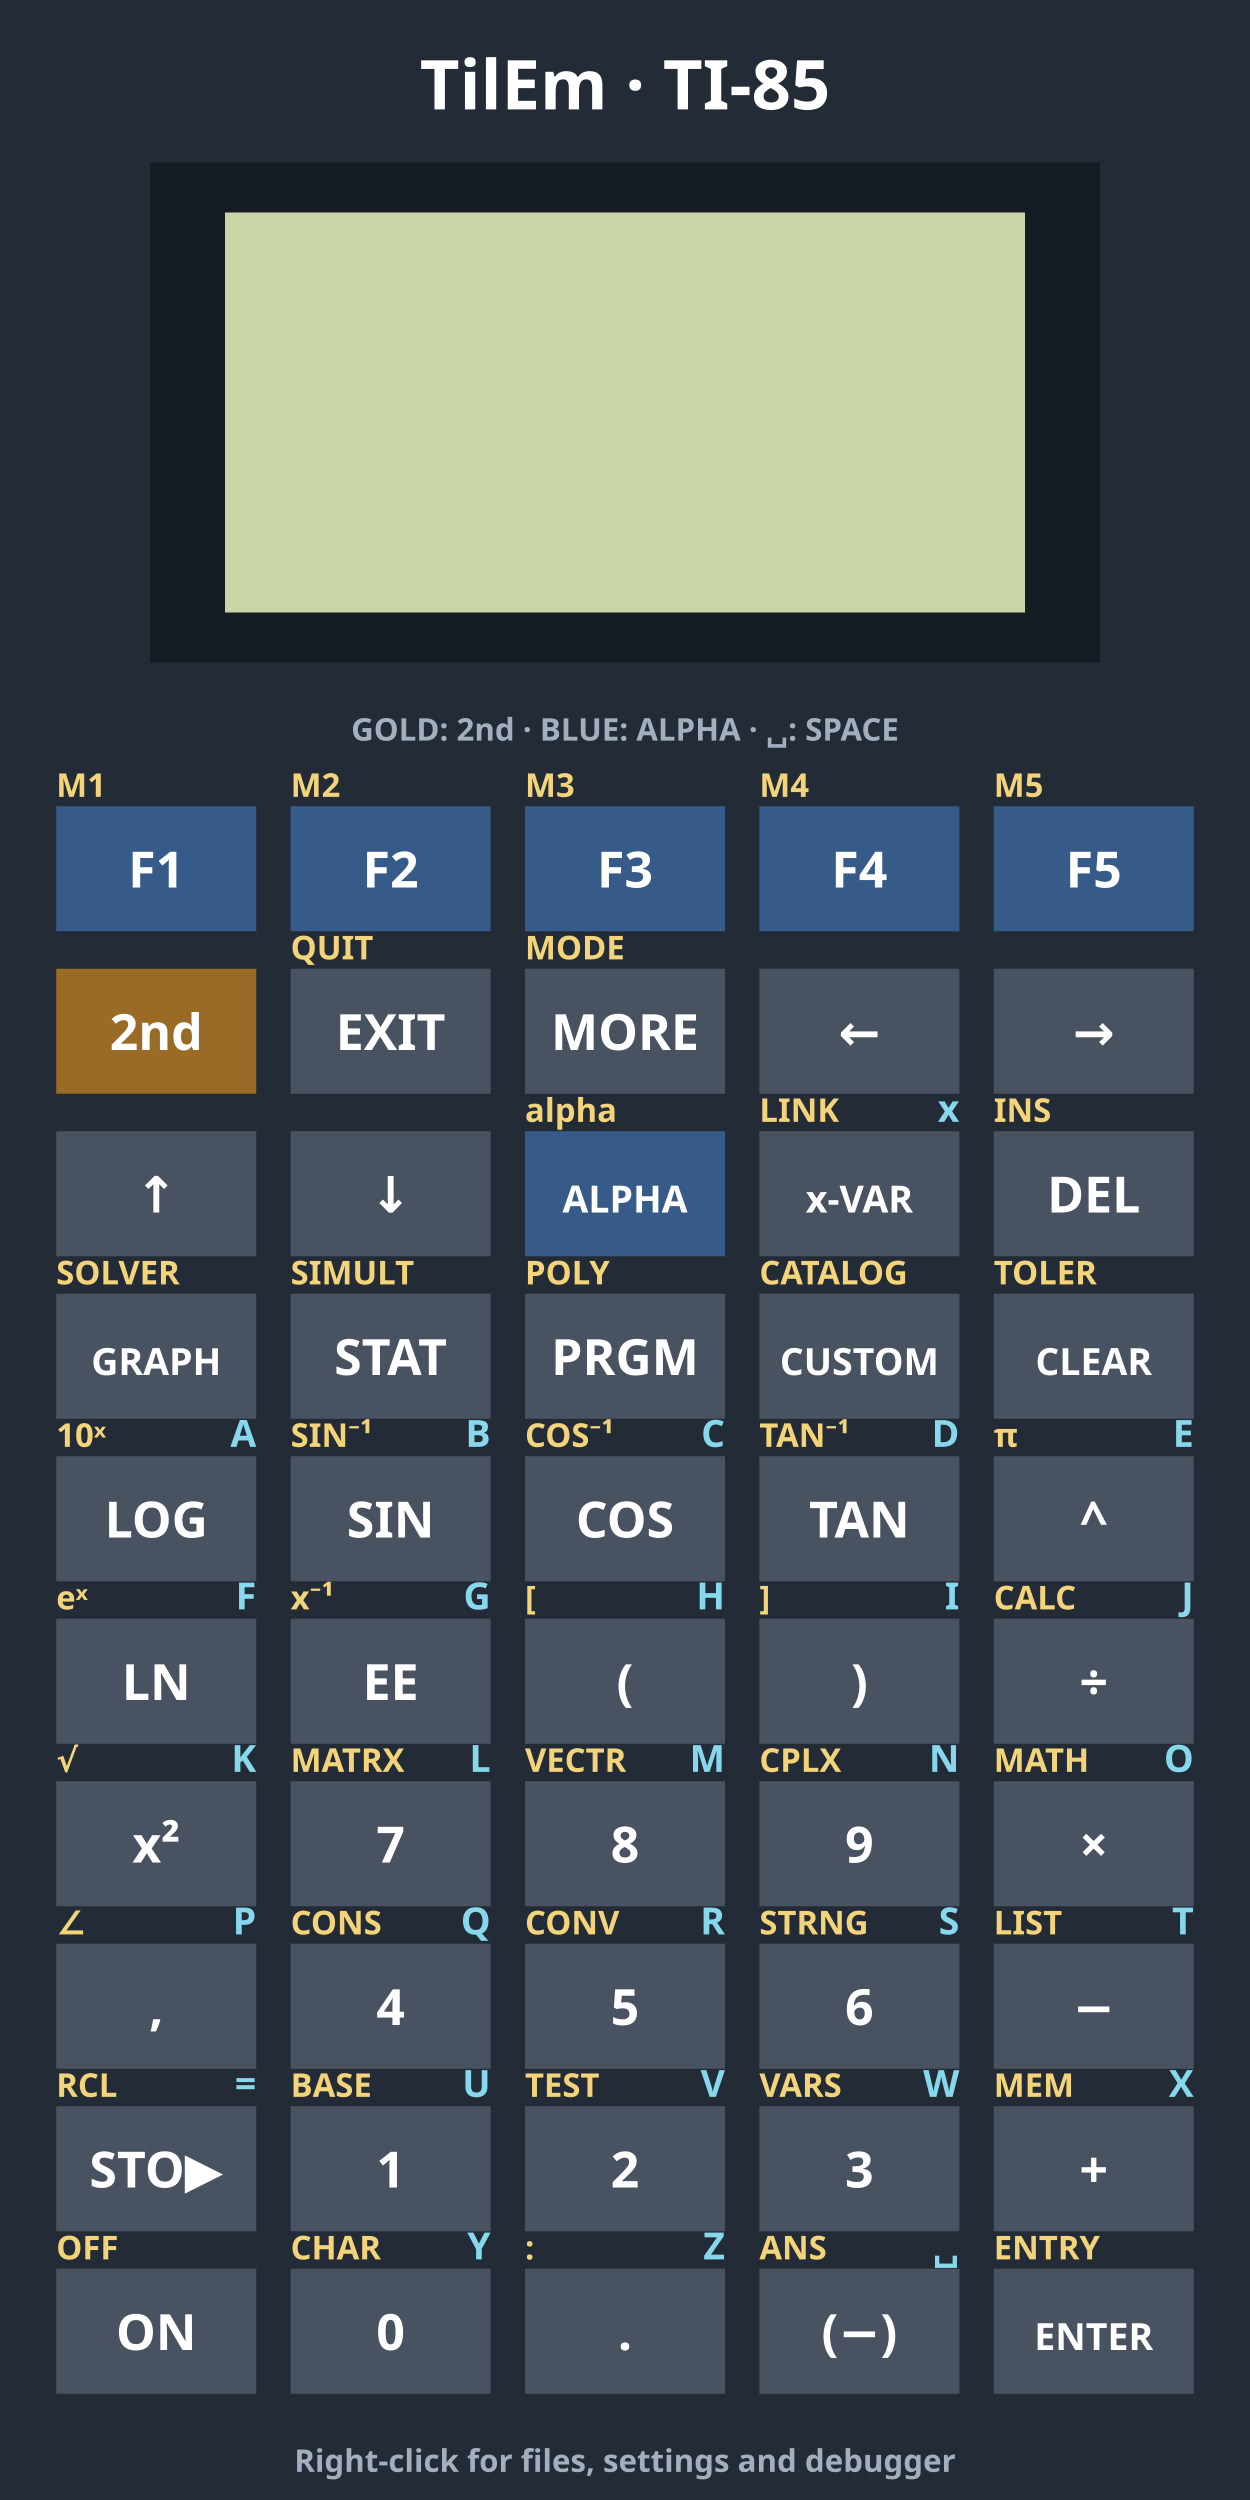
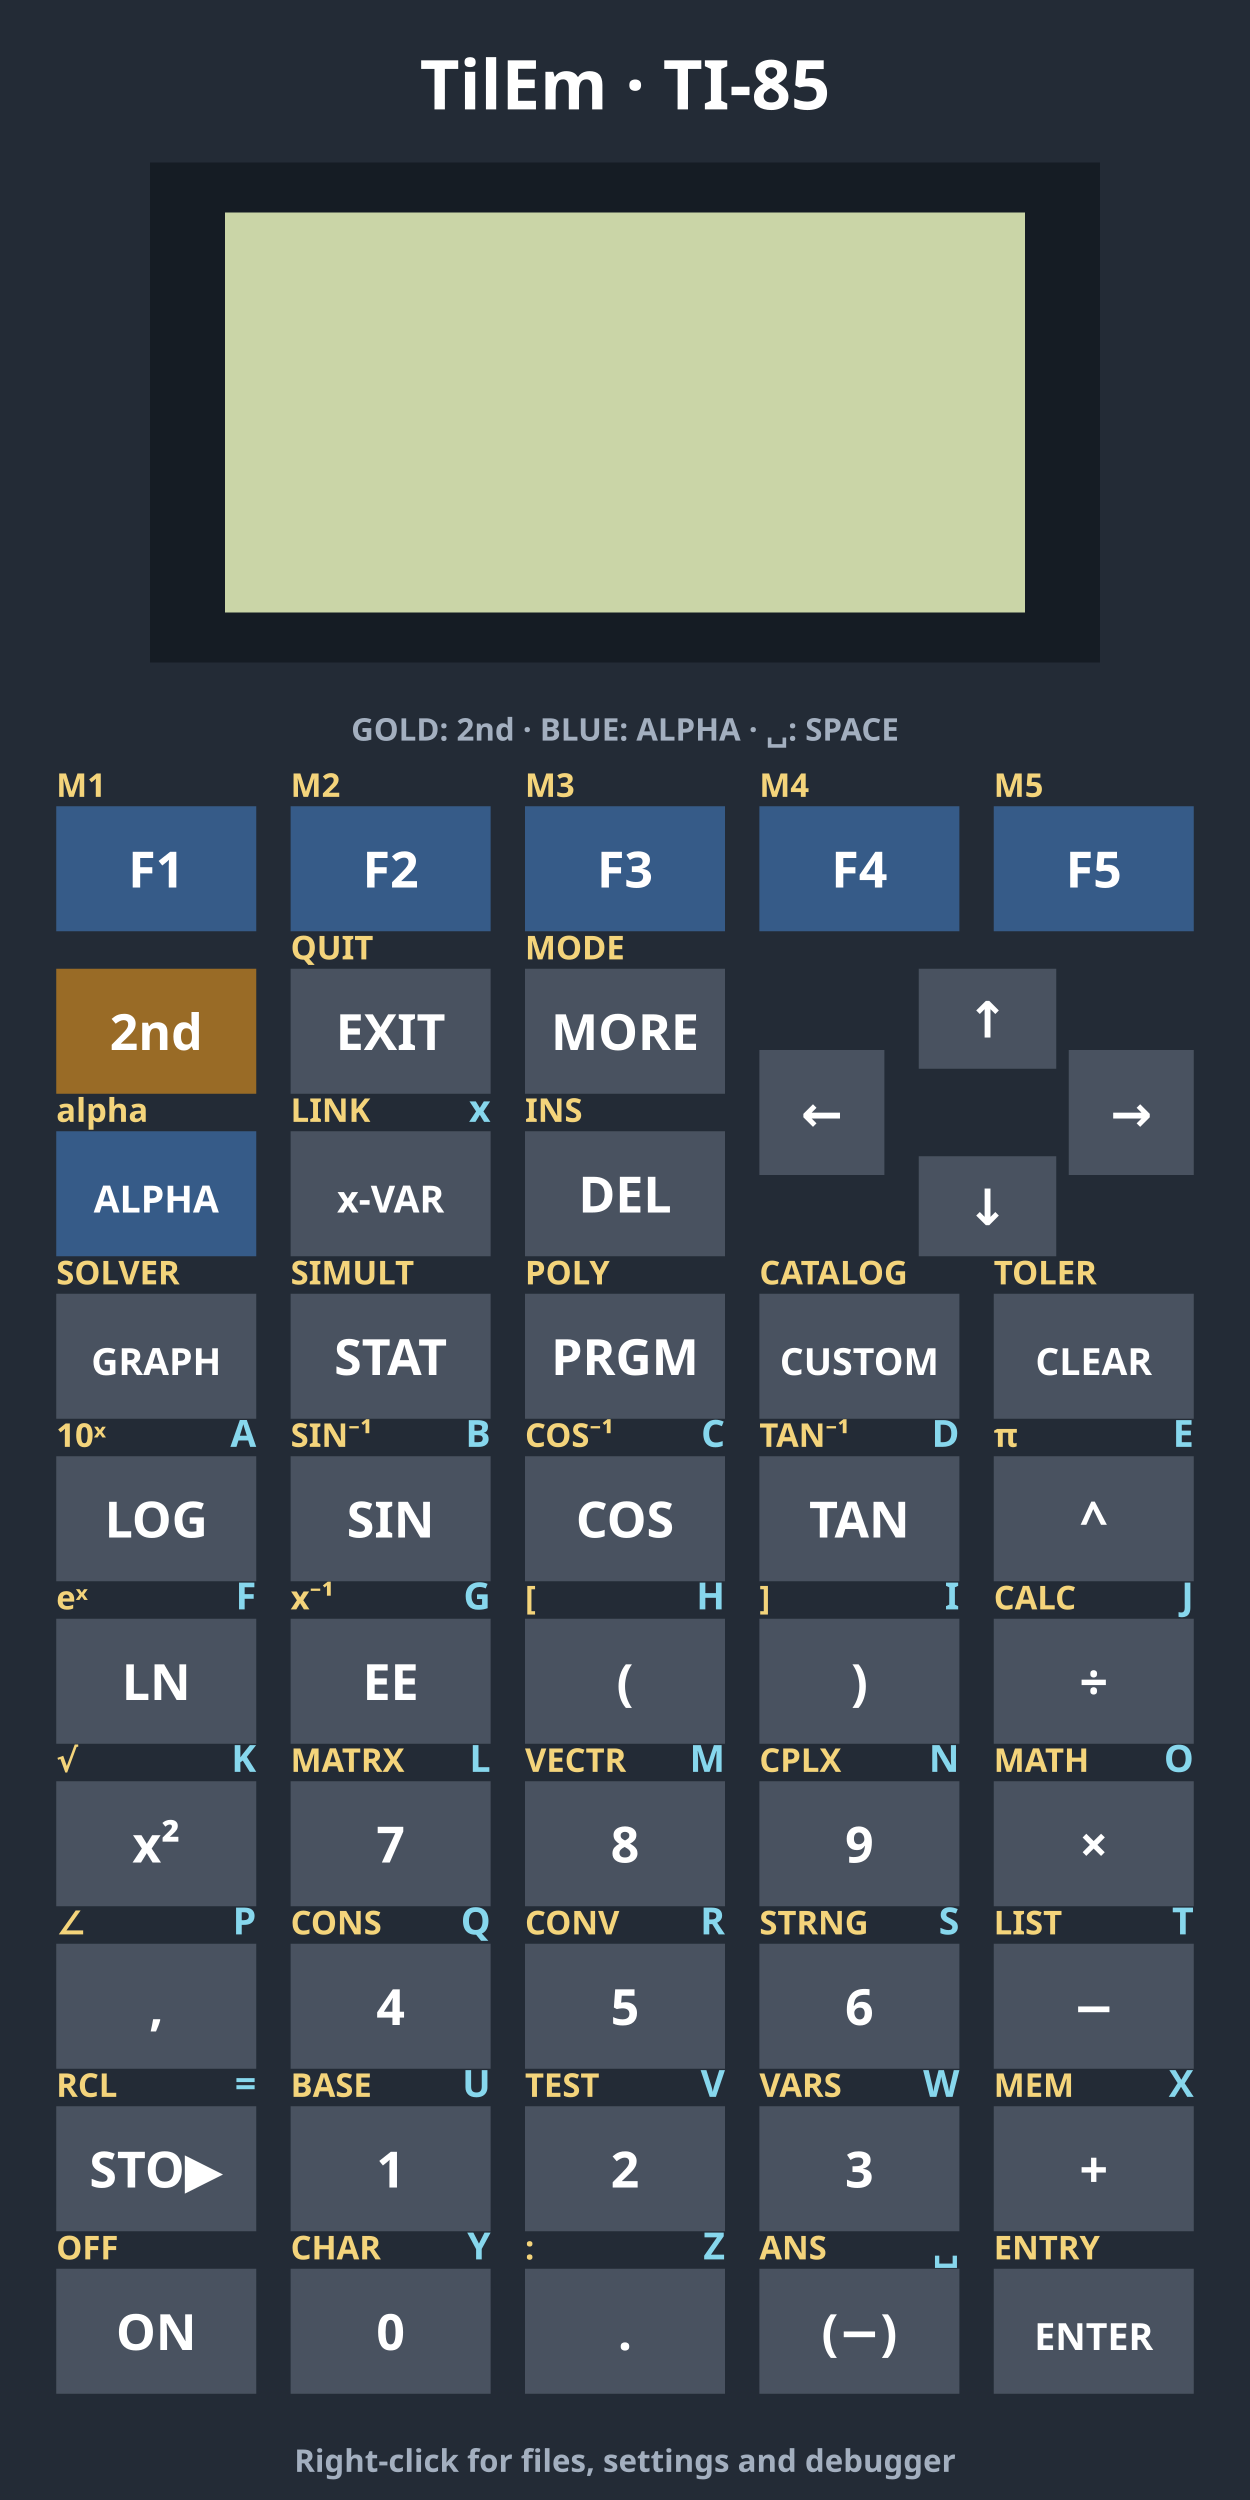
<svg xmlns="http://www.w3.org/2000/svg" width="400" height="800" viewBox="0 0 400 800">
  <rect x="0" y="0" width="400" height="800" fill="#232b36" />
  <text x="200" y="35" text-anchor="middle" font-family="sans-serif" font-weight="bold" font-size="22" fill="#ffffff">TilEm · TI-85</text>
  <rect x="48" y="52" width="304" height="160" fill="#151c24" />
  <rect x="72" y="68" width="256" height="128" fill="#cad5a7" />
  <text x="200" y="237" text-anchor="middle" font-family="sans-serif" font-weight="bold" font-size="10" fill="#a3afbf">GOLD: 2nd  ·  BLUE: ALPHA  ·  ␣: SPACE</text>
  <rect x="18" y="258" width="64" height="40" fill="#365b88" />
-   <text x="50" y="284" text-anchor="middle" font-family="sans-serif" font-weight="bold" font-size="16" fill="#ffffff">F1</text>
+   <text x="50.0" y="284.0" text-anchor="middle" font-family="sans-serif" font-weight="bold" font-size="16" fill="#ffffff">F1</text>
  <text x="18" y="255" text-anchor="start" font-family="sans-serif" font-weight="bold" font-size="10.5" fill="#f4d47b">M1</text>
  <rect x="93" y="258" width="64" height="40" fill="#365b88" />
-   <text x="125" y="284" text-anchor="middle" font-family="sans-serif" font-weight="bold" font-size="16" fill="#ffffff">F2</text>
+   <text x="125.0" y="284.0" text-anchor="middle" font-family="sans-serif" font-weight="bold" font-size="16" fill="#ffffff">F2</text>
  <text x="93" y="255" text-anchor="start" font-family="sans-serif" font-weight="bold" font-size="10.5" fill="#f4d47b">M2</text>
  <rect x="168" y="258" width="64" height="40" fill="#365b88" />
-   <text x="200" y="284" text-anchor="middle" font-family="sans-serif" font-weight="bold" font-size="16" fill="#ffffff">F3</text>
+   <text x="200.0" y="284.0" text-anchor="middle" font-family="sans-serif" font-weight="bold" font-size="16" fill="#ffffff">F3</text>
  <text x="168" y="255" text-anchor="start" font-family="sans-serif" font-weight="bold" font-size="10.5" fill="#f4d47b">M3</text>
  <rect x="243" y="258" width="64" height="40" fill="#365b88" />
-   <text x="275" y="284" text-anchor="middle" font-family="sans-serif" font-weight="bold" font-size="16" fill="#ffffff">F4</text>
+   <text x="275.0" y="284.0" text-anchor="middle" font-family="sans-serif" font-weight="bold" font-size="16" fill="#ffffff">F4</text>
  <text x="243" y="255" text-anchor="start" font-family="sans-serif" font-weight="bold" font-size="10.5" fill="#f4d47b">M4</text>
  <rect x="318" y="258" width="64" height="40" fill="#365b88" />
-   <text x="350" y="284" text-anchor="middle" font-family="sans-serif" font-weight="bold" font-size="16" fill="#ffffff">F5</text>
+   <text x="350.0" y="284.0" text-anchor="middle" font-family="sans-serif" font-weight="bold" font-size="16" fill="#ffffff">F5</text>
  <text x="318" y="255" text-anchor="start" font-family="sans-serif" font-weight="bold" font-size="10.5" fill="#f4d47b">M5</text>
  <rect x="18" y="310" width="64" height="40" fill="#996b26" />
-   <text x="50" y="336" text-anchor="middle" font-family="sans-serif" font-weight="bold" font-size="16" fill="#ffffff">2nd</text>
+   <text x="50.0" y="336.0" text-anchor="middle" font-family="sans-serif" font-weight="bold" font-size="16" fill="#ffffff">2nd</text>
  <rect x="93" y="310" width="64" height="40" fill="#495260" />
-   <text x="125" y="336" text-anchor="middle" font-family="sans-serif" font-weight="bold" font-size="16" fill="#ffffff">EXIT</text>
+   <text x="125.0" y="336.0" text-anchor="middle" font-family="sans-serif" font-weight="bold" font-size="16" fill="#ffffff">EXIT</text>
  <text x="93" y="307" text-anchor="start" font-family="sans-serif" font-weight="bold" font-size="10.5" fill="#f4d47b">QUIT</text>
  <rect x="168" y="310" width="64" height="40" fill="#495260" />
-   <text x="200" y="336" text-anchor="middle" font-family="sans-serif" font-weight="bold" font-size="16" fill="#ffffff">MORE</text>
+   <text x="200.0" y="336.0" text-anchor="middle" font-family="sans-serif" font-weight="bold" font-size="16" fill="#ffffff">MORE</text>
  <text x="168" y="307" text-anchor="start" font-family="sans-serif" font-weight="bold" font-size="10.5" fill="#f4d47b">MODE</text>
-   <rect x="243" y="310" width="64" height="40" fill="#495260" />
-   <text x="275" y="336" text-anchor="middle" font-family="sans-serif" font-weight="bold" font-size="16" fill="#ffffff">←</text>
-   <rect x="318" y="310" width="64" height="40" fill="#495260" />
-   <text x="350" y="336" text-anchor="middle" font-family="sans-serif" font-weight="bold" font-size="16" fill="#ffffff">→</text>
-   <rect x="18" y="362" width="64" height="40" fill="#495260" />
-   <text x="50" y="388" text-anchor="middle" font-family="sans-serif" font-weight="bold" font-size="16" fill="#ffffff">↑</text>
+   <rect x="243" y="336" width="40" height="40" fill="#495260" />
+   <text x="263.0" y="362.0" text-anchor="middle" font-family="sans-serif" font-weight="bold" font-size="16" fill="#ffffff">←</text>
+   <rect x="294" y="310" width="44" height="32" fill="#495260" />
+   <text x="316.0" y="332.0" text-anchor="middle" font-family="sans-serif" font-weight="bold" font-size="16" fill="#ffffff">↑</text>
+   <rect x="18" y="362" width="64" height="40" fill="#365b88" />
+   <text x="50.0" y="388.0" text-anchor="middle" font-family="sans-serif" font-weight="bold" font-size="12" fill="#ffffff">ALPHA</text>
+   <text x="18" y="359" text-anchor="start" font-family="sans-serif" font-weight="bold" font-size="10.5" fill="#f4d47b">alpha</text>
  <rect x="93" y="362" width="64" height="40" fill="#495260" />
-   <text x="125" y="388" text-anchor="middle" font-family="sans-serif" font-weight="bold" font-size="16" fill="#ffffff">↓</text>
-   <rect x="168" y="362" width="64" height="40" fill="#365b88" />
-   <text x="200" y="388" text-anchor="middle" font-family="sans-serif" font-weight="bold" font-size="12" fill="#ffffff">ALPHA</text>
-   <text x="168" y="359" text-anchor="start" font-family="sans-serif" font-weight="bold" font-size="10.5" fill="#f4d47b">alpha</text>
-   <rect x="243" y="362" width="64" height="40" fill="#495260" />
-   <text x="275" y="388" text-anchor="middle" font-family="sans-serif" font-weight="bold" font-size="12" fill="#ffffff">x-VAR</text>
-   <text x="243" y="359" text-anchor="start" font-family="sans-serif" font-weight="bold" font-size="10.5" fill="#f4d47b">LINK</text>
-   <text x="307" y="359" text-anchor="end" font-family="sans-serif" font-weight="bold" font-size="12" fill="#87d7ed">x</text>
-   <rect x="318" y="362" width="64" height="40" fill="#495260" />
-   <text x="350" y="388" text-anchor="middle" font-family="sans-serif" font-weight="bold" font-size="16" fill="#ffffff">DEL</text>
-   <text x="318" y="359" text-anchor="start" font-family="sans-serif" font-weight="bold" font-size="10.5" fill="#f4d47b">INS</text>
+   <text x="125.0" y="388.0" text-anchor="middle" font-family="sans-serif" font-weight="bold" font-size="12" fill="#ffffff">x-VAR</text>
+   <text x="93" y="359" text-anchor="start" font-family="sans-serif" font-weight="bold" font-size="10.5" fill="#f4d47b">LINK</text>
+   <text x="157" y="359" text-anchor="end" font-family="sans-serif" font-weight="bold" font-size="12" fill="#87d7ed">x</text>
+   <rect x="168" y="362" width="64" height="40" fill="#495260" />
+   <text x="200.0" y="388.0" text-anchor="middle" font-family="sans-serif" font-weight="bold" font-size="16" fill="#ffffff">DEL</text>
+   <text x="168" y="359" text-anchor="start" font-family="sans-serif" font-weight="bold" font-size="10.5" fill="#f4d47b">INS</text>
+   <rect x="294" y="370" width="44" height="32" fill="#495260" />
+   <text x="316.0" y="392.0" text-anchor="middle" font-family="sans-serif" font-weight="bold" font-size="16" fill="#ffffff">↓</text>
+   <rect x="342" y="336" width="40" height="40" fill="#495260" />
+   <text x="362.0" y="362.0" text-anchor="middle" font-family="sans-serif" font-weight="bold" font-size="16" fill="#ffffff">→</text>
  <rect x="18" y="414" width="64" height="40" fill="#495260" />
-   <text x="50" y="440" text-anchor="middle" font-family="sans-serif" font-weight="bold" font-size="12" fill="#ffffff">GRAPH</text>
+   <text x="50.0" y="440.0" text-anchor="middle" font-family="sans-serif" font-weight="bold" font-size="12" fill="#ffffff">GRAPH</text>
  <text x="18" y="411" text-anchor="start" font-family="sans-serif" font-weight="bold" font-size="10.5" fill="#f4d47b">SOLVER</text>
  <rect x="93" y="414" width="64" height="40" fill="#495260" />
-   <text x="125" y="440" text-anchor="middle" font-family="sans-serif" font-weight="bold" font-size="16" fill="#ffffff">STAT</text>
+   <text x="125.0" y="440.0" text-anchor="middle" font-family="sans-serif" font-weight="bold" font-size="16" fill="#ffffff">STAT</text>
  <text x="93" y="411" text-anchor="start" font-family="sans-serif" font-weight="bold" font-size="10.5" fill="#f4d47b">SIMULT</text>
  <rect x="168" y="414" width="64" height="40" fill="#495260" />
-   <text x="200" y="440" text-anchor="middle" font-family="sans-serif" font-weight="bold" font-size="16" fill="#ffffff">PRGM</text>
+   <text x="200.0" y="440.0" text-anchor="middle" font-family="sans-serif" font-weight="bold" font-size="16" fill="#ffffff">PRGM</text>
  <text x="168" y="411" text-anchor="start" font-family="sans-serif" font-weight="bold" font-size="10.5" fill="#f4d47b">POLY</text>
  <rect x="243" y="414" width="64" height="40" fill="#495260" />
-   <text x="275" y="440" text-anchor="middle" font-family="sans-serif" font-weight="bold" font-size="12" fill="#ffffff">CUSTOM</text>
+   <text x="275.0" y="440.0" text-anchor="middle" font-family="sans-serif" font-weight="bold" font-size="12" fill="#ffffff">CUSTOM</text>
  <text x="243" y="411" text-anchor="start" font-family="sans-serif" font-weight="bold" font-size="10.5" fill="#f4d47b">CATALOG</text>
  <rect x="318" y="414" width="64" height="40" fill="#495260" />
-   <text x="350" y="440" text-anchor="middle" font-family="sans-serif" font-weight="bold" font-size="12" fill="#ffffff">CLEAR</text>
+   <text x="350.0" y="440.0" text-anchor="middle" font-family="sans-serif" font-weight="bold" font-size="12" fill="#ffffff">CLEAR</text>
  <text x="318" y="411" text-anchor="start" font-family="sans-serif" font-weight="bold" font-size="10.5" fill="#f4d47b">TOLER</text>
  <rect x="18" y="466" width="64" height="40" fill="#495260" />
-   <text x="50" y="492" text-anchor="middle" font-family="sans-serif" font-weight="bold" font-size="16" fill="#ffffff">LOG</text>
+   <text x="50.0" y="492.0" text-anchor="middle" font-family="sans-serif" font-weight="bold" font-size="16" fill="#ffffff">LOG</text>
  <text x="18" y="463" text-anchor="start" font-family="sans-serif" font-weight="bold" font-size="10.5" fill="#f4d47b">10ˣ</text>
  <text x="82" y="463" text-anchor="end" font-family="sans-serif" font-weight="bold" font-size="12" fill="#87d7ed">A</text>
  <rect x="93" y="466" width="64" height="40" fill="#495260" />
-   <text x="125" y="492" text-anchor="middle" font-family="sans-serif" font-weight="bold" font-size="16" fill="#ffffff">SIN</text>
+   <text x="125.0" y="492.0" text-anchor="middle" font-family="sans-serif" font-weight="bold" font-size="16" fill="#ffffff">SIN</text>
  <text x="93" y="463" text-anchor="start" font-family="sans-serif" font-weight="bold" font-size="10.5" fill="#f4d47b">SIN⁻¹</text>
  <text x="157" y="463" text-anchor="end" font-family="sans-serif" font-weight="bold" font-size="12" fill="#87d7ed">B</text>
  <rect x="168" y="466" width="64" height="40" fill="#495260" />
-   <text x="200" y="492" text-anchor="middle" font-family="sans-serif" font-weight="bold" font-size="16" fill="#ffffff">COS</text>
+   <text x="200.0" y="492.0" text-anchor="middle" font-family="sans-serif" font-weight="bold" font-size="16" fill="#ffffff">COS</text>
  <text x="168" y="463" text-anchor="start" font-family="sans-serif" font-weight="bold" font-size="10.5" fill="#f4d47b">COS⁻¹</text>
  <text x="232" y="463" text-anchor="end" font-family="sans-serif" font-weight="bold" font-size="12" fill="#87d7ed">C</text>
  <rect x="243" y="466" width="64" height="40" fill="#495260" />
-   <text x="275" y="492" text-anchor="middle" font-family="sans-serif" font-weight="bold" font-size="16" fill="#ffffff">TAN</text>
+   <text x="275.0" y="492.0" text-anchor="middle" font-family="sans-serif" font-weight="bold" font-size="16" fill="#ffffff">TAN</text>
  <text x="243" y="463" text-anchor="start" font-family="sans-serif" font-weight="bold" font-size="10.5" fill="#f4d47b">TAN⁻¹</text>
  <text x="307" y="463" text-anchor="end" font-family="sans-serif" font-weight="bold" font-size="12" fill="#87d7ed">D</text>
  <rect x="318" y="466" width="64" height="40" fill="#495260" />
-   <text x="350" y="492" text-anchor="middle" font-family="sans-serif" font-weight="bold" font-size="16" fill="#ffffff">^</text>
+   <text x="350.0" y="492.0" text-anchor="middle" font-family="sans-serif" font-weight="bold" font-size="16" fill="#ffffff">^</text>
  <text x="318" y="463" text-anchor="start" font-family="sans-serif" font-weight="bold" font-size="10.5" fill="#f4d47b">π</text>
  <text x="382" y="463" text-anchor="end" font-family="sans-serif" font-weight="bold" font-size="12" fill="#87d7ed">E</text>
  <rect x="18" y="518" width="64" height="40" fill="#495260" />
-   <text x="50" y="544" text-anchor="middle" font-family="sans-serif" font-weight="bold" font-size="16" fill="#ffffff">LN</text>
+   <text x="50.0" y="544.0" text-anchor="middle" font-family="sans-serif" font-weight="bold" font-size="16" fill="#ffffff">LN</text>
  <text x="18" y="515" text-anchor="start" font-family="sans-serif" font-weight="bold" font-size="10.5" fill="#f4d47b">eˣ</text>
  <text x="82" y="515" text-anchor="end" font-family="sans-serif" font-weight="bold" font-size="12" fill="#87d7ed">F</text>
  <rect x="93" y="518" width="64" height="40" fill="#495260" />
-   <text x="125" y="544" text-anchor="middle" font-family="sans-serif" font-weight="bold" font-size="16" fill="#ffffff">EE</text>
+   <text x="125.0" y="544.0" text-anchor="middle" font-family="sans-serif" font-weight="bold" font-size="16" fill="#ffffff">EE</text>
  <text x="93" y="515" text-anchor="start" font-family="sans-serif" font-weight="bold" font-size="10.5" fill="#f4d47b">x⁻¹</text>
  <text x="157" y="515" text-anchor="end" font-family="sans-serif" font-weight="bold" font-size="12" fill="#87d7ed">G</text>
  <rect x="168" y="518" width="64" height="40" fill="#495260" />
-   <text x="200" y="544" text-anchor="middle" font-family="sans-serif" font-weight="bold" font-size="16" fill="#ffffff">(</text>
+   <text x="200.0" y="544.0" text-anchor="middle" font-family="sans-serif" font-weight="bold" font-size="16" fill="#ffffff">(</text>
  <text x="168" y="515" text-anchor="start" font-family="sans-serif" font-weight="bold" font-size="10.5" fill="#f4d47b">[</text>
  <text x="232" y="515" text-anchor="end" font-family="sans-serif" font-weight="bold" font-size="12" fill="#87d7ed">H</text>
  <rect x="243" y="518" width="64" height="40" fill="#495260" />
-   <text x="275" y="544" text-anchor="middle" font-family="sans-serif" font-weight="bold" font-size="16" fill="#ffffff">)</text>
+   <text x="275.0" y="544.0" text-anchor="middle" font-family="sans-serif" font-weight="bold" font-size="16" fill="#ffffff">)</text>
  <text x="243" y="515" text-anchor="start" font-family="sans-serif" font-weight="bold" font-size="10.5" fill="#f4d47b">]</text>
  <text x="307" y="515" text-anchor="end" font-family="sans-serif" font-weight="bold" font-size="12" fill="#87d7ed">I</text>
  <rect x="318" y="518" width="64" height="40" fill="#495260" />
-   <text x="350" y="544" text-anchor="middle" font-family="sans-serif" font-weight="bold" font-size="16" fill="#ffffff">÷</text>
+   <text x="350.0" y="544.0" text-anchor="middle" font-family="sans-serif" font-weight="bold" font-size="16" fill="#ffffff">÷</text>
  <text x="318" y="515" text-anchor="start" font-family="sans-serif" font-weight="bold" font-size="10.5" fill="#f4d47b">CALC</text>
  <text x="382" y="515" text-anchor="end" font-family="sans-serif" font-weight="bold" font-size="12" fill="#87d7ed">J</text>
  <rect x="18" y="570" width="64" height="40" fill="#495260" />
-   <text x="50" y="596" text-anchor="middle" font-family="sans-serif" font-weight="bold" font-size="16" fill="#ffffff">x²</text>
+   <text x="50.0" y="596.0" text-anchor="middle" font-family="sans-serif" font-weight="bold" font-size="16" fill="#ffffff">x²</text>
  <text x="18" y="567" text-anchor="start" font-family="sans-serif" font-weight="bold" font-size="10.5" fill="#f4d47b">√</text>
  <text x="82" y="567" text-anchor="end" font-family="sans-serif" font-weight="bold" font-size="12" fill="#87d7ed">K</text>
  <rect x="93" y="570" width="64" height="40" fill="#495260" />
-   <text x="125" y="596" text-anchor="middle" font-family="sans-serif" font-weight="bold" font-size="16" fill="#ffffff">7</text>
+   <text x="125.0" y="596.0" text-anchor="middle" font-family="sans-serif" font-weight="bold" font-size="16" fill="#ffffff">7</text>
  <text x="93" y="567" text-anchor="start" font-family="sans-serif" font-weight="bold" font-size="10.5" fill="#f4d47b">MATRX</text>
  <text x="157" y="567" text-anchor="end" font-family="sans-serif" font-weight="bold" font-size="12" fill="#87d7ed">L</text>
  <rect x="168" y="570" width="64" height="40" fill="#495260" />
-   <text x="200" y="596" text-anchor="middle" font-family="sans-serif" font-weight="bold" font-size="16" fill="#ffffff">8</text>
+   <text x="200.0" y="596.0" text-anchor="middle" font-family="sans-serif" font-weight="bold" font-size="16" fill="#ffffff">8</text>
  <text x="168" y="567" text-anchor="start" font-family="sans-serif" font-weight="bold" font-size="10.5" fill="#f4d47b">VECTR</text>
  <text x="232" y="567" text-anchor="end" font-family="sans-serif" font-weight="bold" font-size="12" fill="#87d7ed">M</text>
  <rect x="243" y="570" width="64" height="40" fill="#495260" />
-   <text x="275" y="596" text-anchor="middle" font-family="sans-serif" font-weight="bold" font-size="16" fill="#ffffff">9</text>
+   <text x="275.0" y="596.0" text-anchor="middle" font-family="sans-serif" font-weight="bold" font-size="16" fill="#ffffff">9</text>
  <text x="243" y="567" text-anchor="start" font-family="sans-serif" font-weight="bold" font-size="10.5" fill="#f4d47b">CPLX</text>
  <text x="307" y="567" text-anchor="end" font-family="sans-serif" font-weight="bold" font-size="12" fill="#87d7ed">N</text>
  <rect x="318" y="570" width="64" height="40" fill="#495260" />
-   <text x="350" y="596" text-anchor="middle" font-family="sans-serif" font-weight="bold" font-size="16" fill="#ffffff">×</text>
+   <text x="350.0" y="596.0" text-anchor="middle" font-family="sans-serif" font-weight="bold" font-size="16" fill="#ffffff">×</text>
  <text x="318" y="567" text-anchor="start" font-family="sans-serif" font-weight="bold" font-size="10.5" fill="#f4d47b">MATH</text>
  <text x="382" y="567" text-anchor="end" font-family="sans-serif" font-weight="bold" font-size="12" fill="#87d7ed">O</text>
  <rect x="18" y="622" width="64" height="40" fill="#495260" />
-   <text x="50" y="648" text-anchor="middle" font-family="sans-serif" font-weight="bold" font-size="16" fill="#ffffff">,</text>
+   <text x="50.0" y="648.0" text-anchor="middle" font-family="sans-serif" font-weight="bold" font-size="16" fill="#ffffff">,</text>
  <text x="18" y="619" text-anchor="start" font-family="sans-serif" font-weight="bold" font-size="10.5" fill="#f4d47b">∠</text>
  <text x="82" y="619" text-anchor="end" font-family="sans-serif" font-weight="bold" font-size="12" fill="#87d7ed">P</text>
  <rect x="93" y="622" width="64" height="40" fill="#495260" />
-   <text x="125" y="648" text-anchor="middle" font-family="sans-serif" font-weight="bold" font-size="16" fill="#ffffff">4</text>
+   <text x="125.0" y="648.0" text-anchor="middle" font-family="sans-serif" font-weight="bold" font-size="16" fill="#ffffff">4</text>
  <text x="93" y="619" text-anchor="start" font-family="sans-serif" font-weight="bold" font-size="10.5" fill="#f4d47b">CONS</text>
  <text x="157" y="619" text-anchor="end" font-family="sans-serif" font-weight="bold" font-size="12" fill="#87d7ed">Q</text>
  <rect x="168" y="622" width="64" height="40" fill="#495260" />
-   <text x="200" y="648" text-anchor="middle" font-family="sans-serif" font-weight="bold" font-size="16" fill="#ffffff">5</text>
+   <text x="200.0" y="648.0" text-anchor="middle" font-family="sans-serif" font-weight="bold" font-size="16" fill="#ffffff">5</text>
  <text x="168" y="619" text-anchor="start" font-family="sans-serif" font-weight="bold" font-size="10.5" fill="#f4d47b">CONV</text>
  <text x="232" y="619" text-anchor="end" font-family="sans-serif" font-weight="bold" font-size="12" fill="#87d7ed">R</text>
  <rect x="243" y="622" width="64" height="40" fill="#495260" />
-   <text x="275" y="648" text-anchor="middle" font-family="sans-serif" font-weight="bold" font-size="16" fill="#ffffff">6</text>
+   <text x="275.0" y="648.0" text-anchor="middle" font-family="sans-serif" font-weight="bold" font-size="16" fill="#ffffff">6</text>
  <text x="243" y="619" text-anchor="start" font-family="sans-serif" font-weight="bold" font-size="10.5" fill="#f4d47b">STRNG</text>
  <text x="307" y="619" text-anchor="end" font-family="sans-serif" font-weight="bold" font-size="12" fill="#87d7ed">S</text>
  <rect x="318" y="622" width="64" height="40" fill="#495260" />
-   <text x="350" y="648" text-anchor="middle" font-family="sans-serif" font-weight="bold" font-size="16" fill="#ffffff">−</text>
+   <text x="350.0" y="648.0" text-anchor="middle" font-family="sans-serif" font-weight="bold" font-size="16" fill="#ffffff">−</text>
  <text x="318" y="619" text-anchor="start" font-family="sans-serif" font-weight="bold" font-size="10.5" fill="#f4d47b">LIST</text>
  <text x="382" y="619" text-anchor="end" font-family="sans-serif" font-weight="bold" font-size="12" fill="#87d7ed">T</text>
  <rect x="18" y="674" width="64" height="40" fill="#495260" />
-   <text x="50" y="700" text-anchor="middle" font-family="sans-serif" font-weight="bold" font-size="16" fill="#ffffff">STO▶</text>
+   <text x="50.0" y="700.0" text-anchor="middle" font-family="sans-serif" font-weight="bold" font-size="16" fill="#ffffff">STO▶</text>
  <text x="18" y="671" text-anchor="start" font-family="sans-serif" font-weight="bold" font-size="10.5" fill="#f4d47b">RCL</text>
  <text x="82" y="671" text-anchor="end" font-family="sans-serif" font-weight="bold" font-size="12" fill="#87d7ed">=</text>
  <rect x="93" y="674" width="64" height="40" fill="#495260" />
-   <text x="125" y="700" text-anchor="middle" font-family="sans-serif" font-weight="bold" font-size="16" fill="#ffffff">1</text>
+   <text x="125.0" y="700.0" text-anchor="middle" font-family="sans-serif" font-weight="bold" font-size="16" fill="#ffffff">1</text>
  <text x="93" y="671" text-anchor="start" font-family="sans-serif" font-weight="bold" font-size="10.5" fill="#f4d47b">BASE</text>
  <text x="157" y="671" text-anchor="end" font-family="sans-serif" font-weight="bold" font-size="12" fill="#87d7ed">U</text>
  <rect x="168" y="674" width="64" height="40" fill="#495260" />
-   <text x="200" y="700" text-anchor="middle" font-family="sans-serif" font-weight="bold" font-size="16" fill="#ffffff">2</text>
+   <text x="200.0" y="700.0" text-anchor="middle" font-family="sans-serif" font-weight="bold" font-size="16" fill="#ffffff">2</text>
  <text x="168" y="671" text-anchor="start" font-family="sans-serif" font-weight="bold" font-size="10.5" fill="#f4d47b">TEST</text>
  <text x="232" y="671" text-anchor="end" font-family="sans-serif" font-weight="bold" font-size="12" fill="#87d7ed">V</text>
  <rect x="243" y="674" width="64" height="40" fill="#495260" />
-   <text x="275" y="700" text-anchor="middle" font-family="sans-serif" font-weight="bold" font-size="16" fill="#ffffff">3</text>
+   <text x="275.0" y="700.0" text-anchor="middle" font-family="sans-serif" font-weight="bold" font-size="16" fill="#ffffff">3</text>
  <text x="243" y="671" text-anchor="start" font-family="sans-serif" font-weight="bold" font-size="10.5" fill="#f4d47b">VARS</text>
  <text x="307" y="671" text-anchor="end" font-family="sans-serif" font-weight="bold" font-size="12" fill="#87d7ed">W</text>
  <rect x="318" y="674" width="64" height="40" fill="#495260" />
-   <text x="350" y="700" text-anchor="middle" font-family="sans-serif" font-weight="bold" font-size="16" fill="#ffffff">+</text>
+   <text x="350.0" y="700.0" text-anchor="middle" font-family="sans-serif" font-weight="bold" font-size="16" fill="#ffffff">+</text>
  <text x="318" y="671" text-anchor="start" font-family="sans-serif" font-weight="bold" font-size="10.5" fill="#f4d47b">MEM</text>
  <text x="382" y="671" text-anchor="end" font-family="sans-serif" font-weight="bold" font-size="12" fill="#87d7ed">X</text>
  <rect x="18" y="726" width="64" height="40" fill="#495260" />
-   <text x="50" y="752" text-anchor="middle" font-family="sans-serif" font-weight="bold" font-size="16" fill="#ffffff">ON</text>
+   <text x="50.0" y="752.0" text-anchor="middle" font-family="sans-serif" font-weight="bold" font-size="16" fill="#ffffff">ON</text>
  <text x="18" y="723" text-anchor="start" font-family="sans-serif" font-weight="bold" font-size="10.5" fill="#f4d47b">OFF</text>
  <rect x="93" y="726" width="64" height="40" fill="#495260" />
-   <text x="125" y="752" text-anchor="middle" font-family="sans-serif" font-weight="bold" font-size="16" fill="#ffffff">0</text>
+   <text x="125.0" y="752.0" text-anchor="middle" font-family="sans-serif" font-weight="bold" font-size="16" fill="#ffffff">0</text>
  <text x="93" y="723" text-anchor="start" font-family="sans-serif" font-weight="bold" font-size="10.5" fill="#f4d47b">CHAR</text>
  <text x="157" y="723" text-anchor="end" font-family="sans-serif" font-weight="bold" font-size="12" fill="#87d7ed">Y</text>
  <rect x="168" y="726" width="64" height="40" fill="#495260" />
-   <text x="200" y="752" text-anchor="middle" font-family="sans-serif" font-weight="bold" font-size="16" fill="#ffffff">.</text>
+   <text x="200.0" y="752.0" text-anchor="middle" font-family="sans-serif" font-weight="bold" font-size="16" fill="#ffffff">.</text>
  <text x="168" y="723" text-anchor="start" font-family="sans-serif" font-weight="bold" font-size="10.5" fill="#f4d47b">:</text>
  <text x="232" y="723" text-anchor="end" font-family="sans-serif" font-weight="bold" font-size="12" fill="#87d7ed">Z</text>
  <rect x="243" y="726" width="64" height="40" fill="#495260" />
-   <text x="275" y="752" text-anchor="middle" font-family="sans-serif" font-weight="bold" font-size="16" fill="#ffffff">(−)</text>
+   <text x="275.0" y="752.0" text-anchor="middle" font-family="sans-serif" font-weight="bold" font-size="16" fill="#ffffff">(−)</text>
  <text x="243" y="723" text-anchor="start" font-family="sans-serif" font-weight="bold" font-size="10.5" fill="#f4d47b">ANS</text>
  <text x="307" y="723" text-anchor="end" font-family="sans-serif" font-weight="bold" font-size="12" fill="#87d7ed">␣</text>
  <rect x="318" y="726" width="64" height="40" fill="#495260" />
-   <text x="350" y="752" text-anchor="middle" font-family="sans-serif" font-weight="bold" font-size="12" fill="#ffffff">ENTER</text>
+   <text x="350.0" y="752.0" text-anchor="middle" font-family="sans-serif" font-weight="bold" font-size="12" fill="#ffffff">ENTER</text>
  <text x="318" y="723" text-anchor="start" font-family="sans-serif" font-weight="bold" font-size="10.5" fill="#f4d47b">ENTRY</text>
  <text x="200" y="791" text-anchor="middle" font-family="sans-serif" font-weight="bold" font-size="10" fill="#a3afbf">Right-click for files, settings and debugger</text>
</svg>
